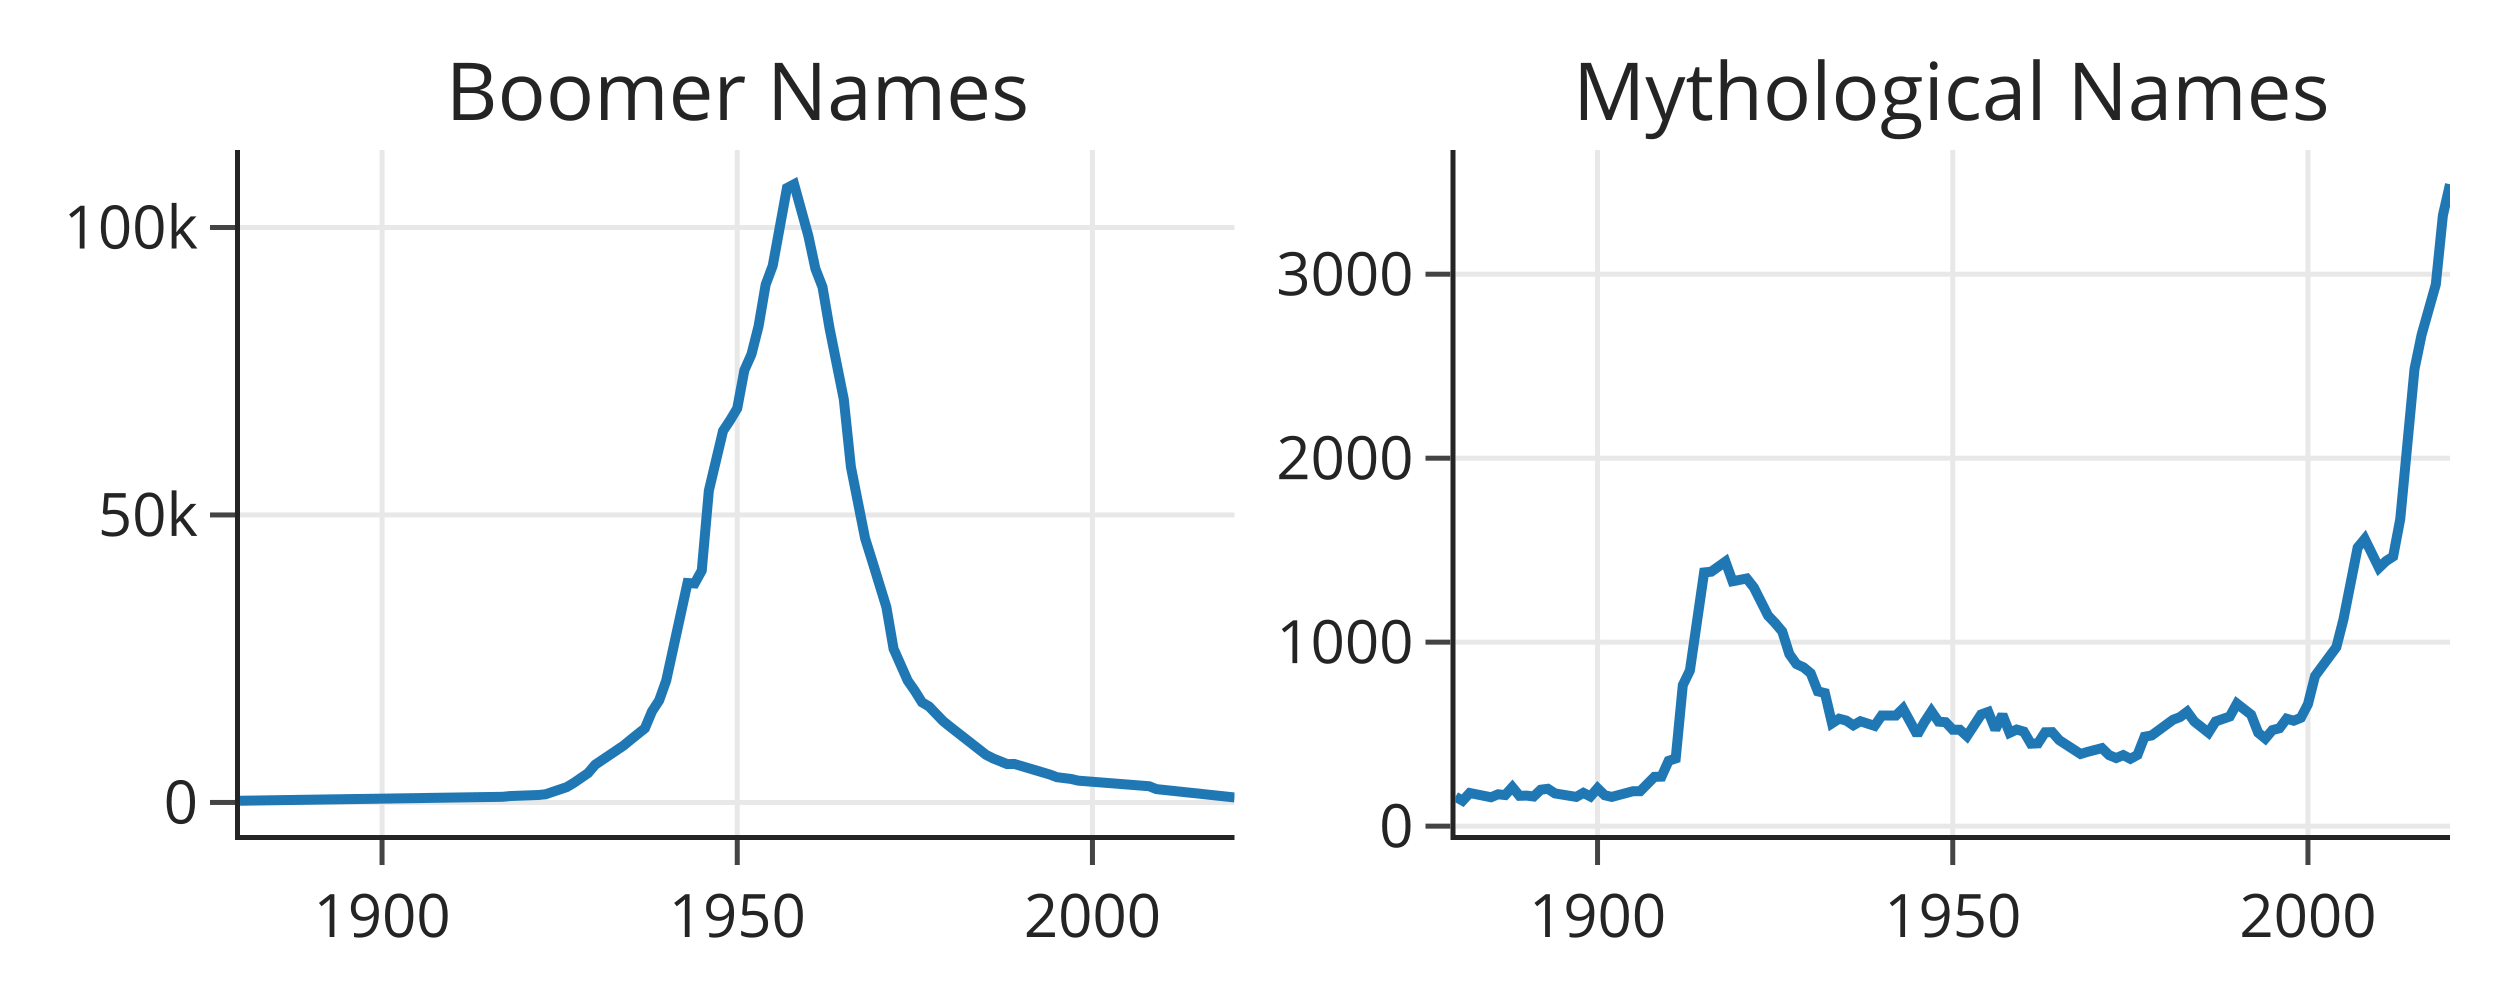
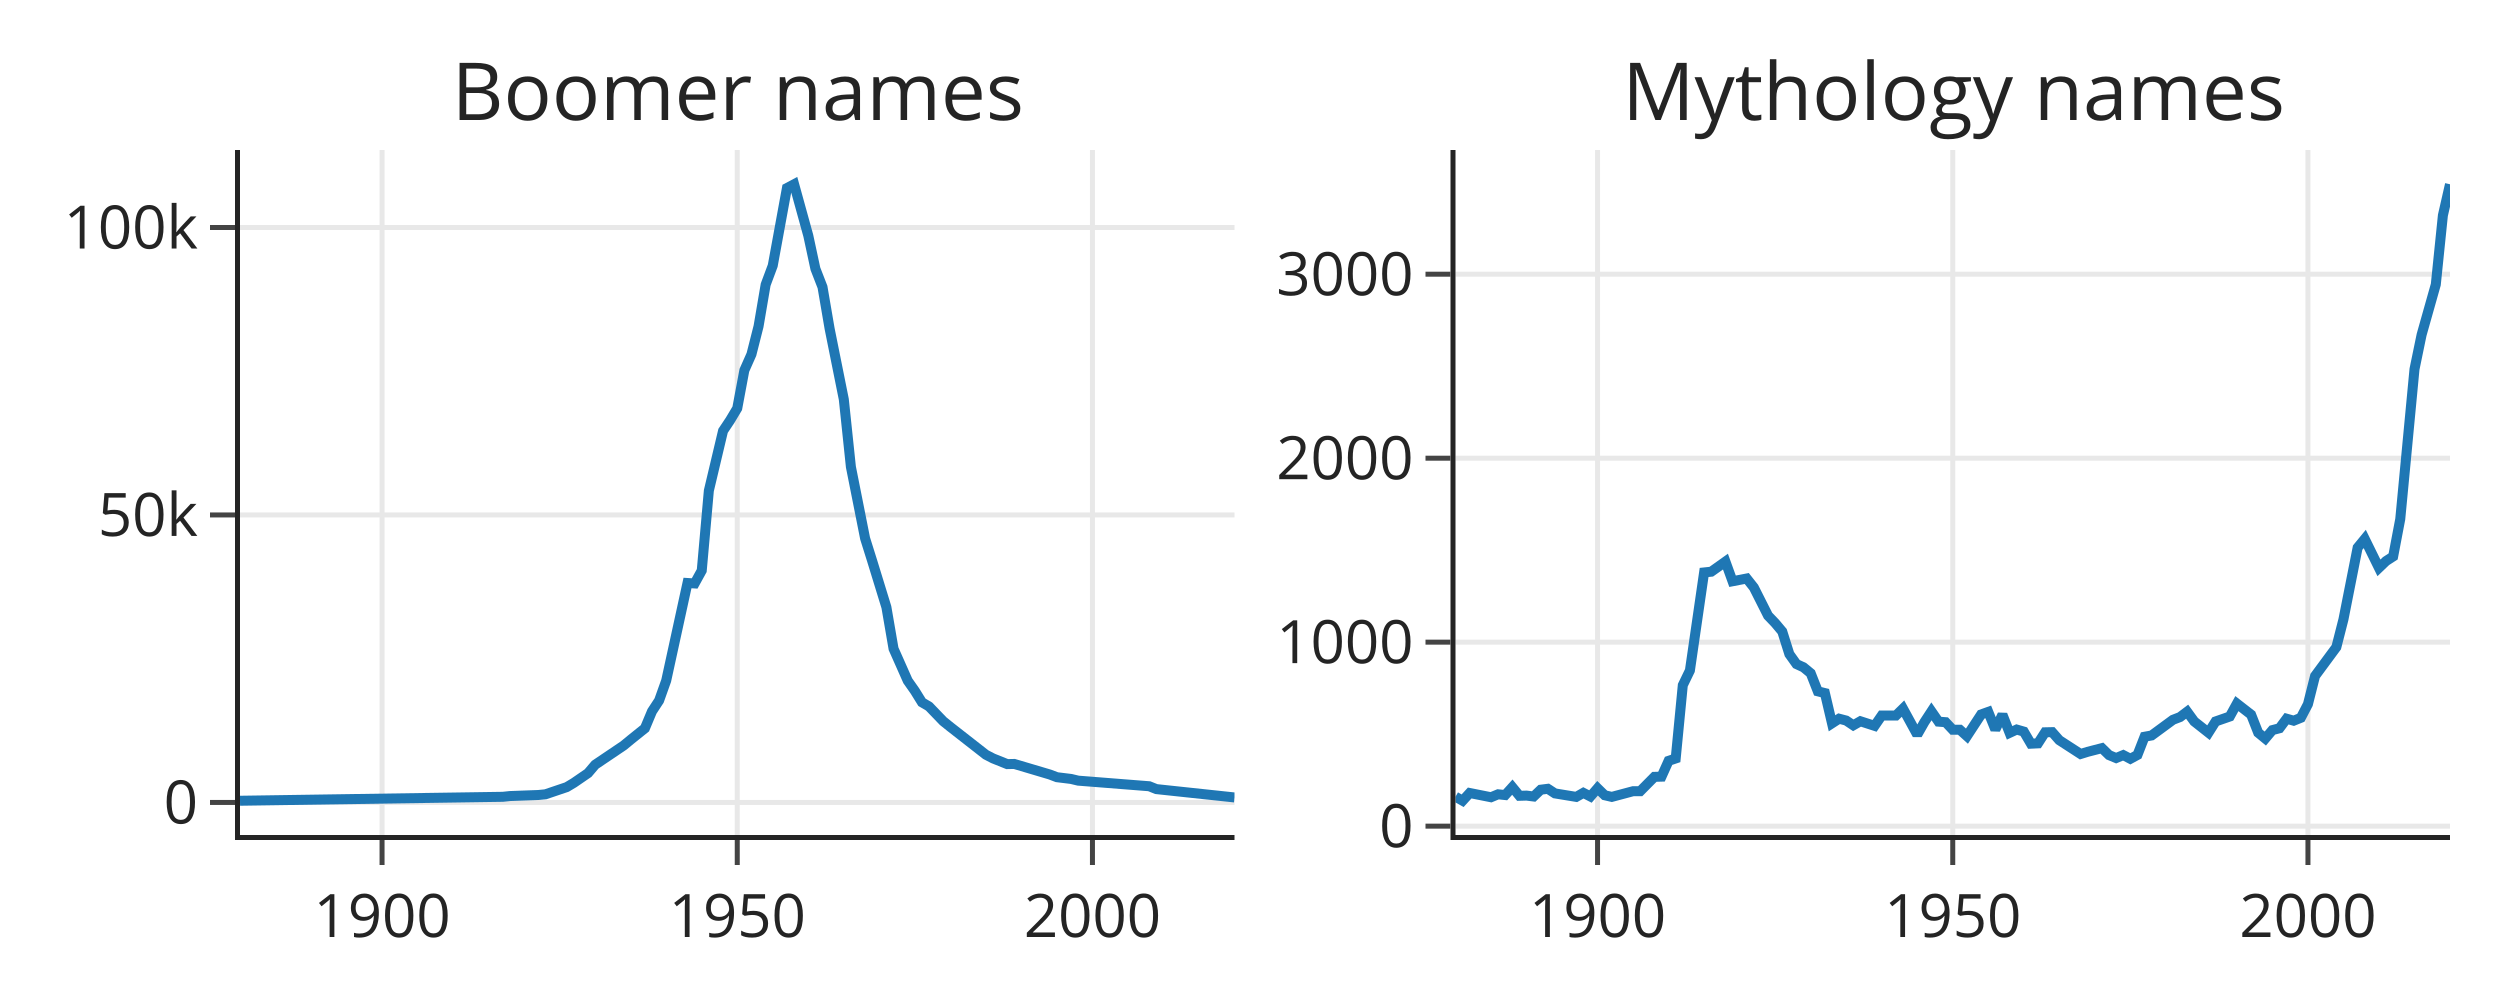
<svg xmlns="http://www.w3.org/2000/svg" class="main-svg" width="500" height="200" style="" viewBox="0 0 500 200">
  <rect x="0" y="0" width="500" height="200" style="fill: rgb(255, 255, 255); fill-opacity: 1;" />
-   <defs id="defs-a52900">
+   <defs id="defs-c25d11">
    <g class="clips">
-       <clipPath id="clipa52900xyplot" class="plotclip">
+       <clipPath id="clipc25d11xyplot" class="plotclip">
        <rect width="198.9" height="137" />
      </clipPath>
-       <clipPath id="clipa52900x2y2plot" class="plotclip">
+       <clipPath id="clipc25d11x2y2plot" class="plotclip">
        <rect width="198.9" height="137" />
      </clipPath>
-       <clipPath class="axesclip" id="clipa52900x">
+       <clipPath class="axesclip" id="clipc25d11x">
        <rect x="48" y="0" width="198.9" height="200" />
      </clipPath>
-       <clipPath class="axesclip" id="clipa52900y">
+       <clipPath class="axesclip" id="clipc25d11y">
        <rect x="0" y="30" width="500" height="137" />
      </clipPath>
-       <clipPath class="axesclip" id="clipa52900xy">
+       <clipPath class="axesclip" id="clipc25d11xy">
        <rect x="48" y="30" width="198.9" height="137" />
      </clipPath>
-       <clipPath class="axesclip" id="clipa52900y2">
+       <clipPath class="axesclip" id="clipc25d11y2">
        <rect x="0" y="30" width="500" height="137" />
      </clipPath>
-       <clipPath class="axesclip" id="clipa52900xy2">
+       <clipPath class="axesclip" id="clipc25d11xy2">
        <rect x="48" y="30" width="198.9" height="137" />
      </clipPath>
-       <clipPath class="axesclip" id="clipa52900x2">
+       <clipPath class="axesclip" id="clipc25d11x2">
        <rect x="291.1" y="0" width="198.9" height="200" />
      </clipPath>
-       <clipPath class="axesclip" id="clipa52900x2y">
+       <clipPath class="axesclip" id="clipc25d11x2y">
        <rect x="291.1" y="30" width="198.9" height="137" />
      </clipPath>
-       <clipPath class="axesclip" id="clipa52900x2y2">
+       <clipPath class="axesclip" id="clipc25d11x2y2">
        <rect x="291.1" y="30" width="198.9" height="137" />
      </clipPath>
    </g>
    <g class="gradients" />
    <g class="patterns" />
  </defs>
  <g class="bglayer" />
  <g class="layer-below">
    <g class="imagelayer" />
    <g class="shapelayer" />
  </g>
  <g class="cartesianlayer">
    <g class="subplot xy">
      <g class="layer-subplot">
        <g class="shapelayer" />
        <g class="imagelayer" />
      </g>
+       <g class="minor-gridlayer">
+         <g class="x" />
+         <g class="y" />
+       </g>
      <g class="gridlayer">
        <g class="x">
          <path class="xgrid crisp" transform="translate(76.41,0)" d="M0,30v137" style="stroke: rgb(232, 232, 232); stroke-opacity: 1; stroke-width: 1px;" />
          <path class="xgrid crisp" transform="translate(147.45,0)" d="M0,30v137" style="stroke: rgb(232, 232, 232); stroke-opacity: 1; stroke-width: 1px;" />
          <path class="xgrid crisp" transform="translate(218.49,0)" d="M0,30v137" style="stroke: rgb(232, 232, 232); stroke-opacity: 1; stroke-width: 1px;" />
        </g>
        <g class="y">
          <path class="ygrid crisp" transform="translate(0,160.49)" d="M48,0h198.9" style="stroke: rgb(232, 232, 232); stroke-opacity: 1; stroke-width: 1px;" />
          <path class="ygrid crisp" transform="translate(0,102.99)" d="M48,0h198.9" style="stroke: rgb(232, 232, 232); stroke-opacity: 1; stroke-width: 1px;" />
          <path class="ygrid crisp" transform="translate(0,45.5)" d="M48,0h198.9" style="stroke: rgb(232, 232, 232); stroke-opacity: 1; stroke-width: 1px;" />
        </g>
      </g>
      <g class="zerolinelayer" />
      <path class="xlines-below" />
      <path class="ylines-below" />
      <g class="overlines-below" />
      <g class="xaxislayer-below" />
      <g class="yaxislayer-below" />
      <g class="overaxes-below" />
-       <g class="plot" transform="translate(48,30)" clip-path="url(#clipa52900xyplot)">
+       <g class="plot" transform="translate(48,30)" clip-path="url(#clipc25d11xyplot)">
        <g class="scatterlayer mlayer">
-           <g class="trace scatter traceb07476" style="stroke-miterlimit: 2; opacity: 1;">
+           <g class="trace scatter trace01d25e" style="stroke-miterlimit: 2; opacity: 1;">
            <g class="fills" />
            <g class="errorbars" />
            <g class="lines">
-               <path class="js-line" d="M0,130.15L52.57,129.36L53.99,129.21L59.67,129L61.09,128.86L65.35,127.42L66.77,126.57L69.61,124.62L71.04,122.94L76.72,119.11L78.14,117.94L80.98,115.66L82.4,112.27L83.82,110.1L85.24,106.12L89.5,86.6L90.93,86.69L92.35,84.11L93.77,68.13L96.61,56.17L98.03,54.04L99.45,51.66L100.87,44.06L102.29,40.86L103.71,35.26L105.13,26.93L106.55,23.12L109.39,7.61L110.82,6.85L113.66,17.14L115.08,23.75L116.5,27.41L117.92,35.72L120.76,49.86L122.18,63.38L125.02,77.68L126.44,82.2L129.28,91.44L130.71,99.75L133.55,106.15L134.97,108.17L136.39,110.46L137.81,111.3L140.65,114.25L142.07,115.39L149.17,120.94L150.6,121.68L153.44,122.82L154.86,122.79L161.96,124.9L163.38,125.44L166.22,125.79L167.64,126.13L181.85,127.25L183.27,127.82L198.9,129.49" style="vector-effect: non-scaling-stroke; fill: none; stroke: rgb(31, 119, 180); stroke-opacity: 1; stroke-width: 2px; opacity: 1;" />
+               <path class="js-line" d="M0,130.15L52.57,129.36L53.99,129.21L59.67,129L61.09,128.86L65.35,127.42L66.77,126.57L69.61,124.62L71.04,122.94L76.72,119.11L78.14,117.94L80.98,115.66L82.4,112.27L83.82,110.1L85.24,106.12L89.5,86.6L90.93,86.69L92.35,84.11L93.77,68.13L96.61,56.17L98.03,54.04L99.45,51.66L100.87,44.06L102.29,40.86L103.71,35.26L105.13,26.93L106.55,23.12L109.39,7.61L110.82,6.85L113.66,17.14L115.08,23.75L116.5,27.41L117.92,35.72L120.76,49.86L122.18,63.38L125.02,77.68L126.44,82.2L129.28,91.44L130.71,99.75L133.55,106.15L134.97,108.17L136.39,110.46L137.81,111.3L140.65,114.25L142.07,115.39L149.17,120.94L150.6,121.68L153.44,122.82L154.86,122.79L161.96,124.9L163.38,125.44L166.22,125.79L167.64,126.13L181.85,127.25L183.27,127.82L198.9,129.49" style="vector-effect: none; fill: none; stroke: rgb(31, 119, 180); stroke-opacity: 1; stroke-width: 2px; opacity: 1;" />
            </g>
            <g class="points" />
            <g class="text" />
          </g>
        </g>
      </g>
      <g class="overplot" />
      <path class="xlines-above crisp" d="M47,167.5H246.9" style="fill: none; stroke-width: 1px; stroke: rgb(36, 36, 36); stroke-opacity: 1;" />
      <path class="ylines-above crisp" d="M47.5,30V167" style="fill: none; stroke-width: 1px; stroke: rgb(36, 36, 36); stroke-opacity: 1;" />
      <g class="overlines-above" />
      <g class="xaxislayer-above">
        <path class="xtick ticks crisp" d="M0,168v5" transform="translate(76.41,0)" style="stroke: rgb(68, 68, 68); stroke-opacity: 1; stroke-width: 1px;" />
        <path class="xtick ticks crisp" d="M0,168v5" transform="translate(147.45,0)" style="stroke: rgb(68, 68, 68); stroke-opacity: 1; stroke-width: 1px;" />
        <path class="xtick ticks crisp" d="M0,168v5" transform="translate(218.49,0)" style="stroke: rgb(68, 68, 68); stroke-opacity: 1; stroke-width: 1px;" />
        <g class="xtick">
          <text text-anchor="middle" x="0" y="187.4" transform="translate(76.41,0)" style="font-family: 'Open Sans', verdana, arial, sans-serif; font-size: 12px; fill: rgb(36, 36, 36); fill-opacity: 1; white-space: pre; opacity: 1;">1900</text>
        </g>
        <g class="xtick">
          <text text-anchor="middle" x="0" y="187.4" style="font-family: 'Open Sans', verdana, arial, sans-serif; font-size: 12px; fill: rgb(36, 36, 36); fill-opacity: 1; white-space: pre; opacity: 1;" transform="translate(147.45,0)">1950</text>
        </g>
        <g class="xtick">
          <text text-anchor="middle" x="0" y="187.4" style="font-family: 'Open Sans', verdana, arial, sans-serif; font-size: 12px; fill: rgb(36, 36, 36); fill-opacity: 1; white-space: pre; opacity: 1;" transform="translate(218.49,0)">2000</text>
        </g>
      </g>
      <g class="yaxislayer-above">
        <path class="ytick ticks crisp" d="M47,0h-5" transform="translate(0,160.49)" style="stroke: rgb(68, 68, 68); stroke-opacity: 1; stroke-width: 1px;" />
        <path class="ytick ticks crisp" d="M47,0h-5" transform="translate(0,102.99)" style="stroke: rgb(68, 68, 68); stroke-opacity: 1; stroke-width: 1px;" />
        <path class="ytick ticks crisp" d="M47,0h-5" transform="translate(0,45.5)" style="stroke: rgb(68, 68, 68); stroke-opacity: 1; stroke-width: 1px;" />
        <g class="ytick">
          <text text-anchor="end" x="39.6" y="4.2" transform="translate(0,160.49)" style="font-family: 'Open Sans', verdana, arial, sans-serif; font-size: 12px; fill: rgb(36, 36, 36); fill-opacity: 1; white-space: pre; opacity: 1;">0</text>
        </g>
        <g class="ytick">
          <text text-anchor="end" x="39.6" y="4.2" style="font-family: 'Open Sans', verdana, arial, sans-serif; font-size: 12px; fill: rgb(36, 36, 36); fill-opacity: 1; white-space: pre; opacity: 1;" transform="translate(0,102.99)">50k</text>
        </g>
        <g class="ytick">
          <text text-anchor="end" x="39.6" y="4.2" style="font-family: 'Open Sans', verdana, arial, sans-serif; font-size: 12px; fill: rgb(36, 36, 36); fill-opacity: 1; white-space: pre; opacity: 1;" transform="translate(0,45.5)">100k</text>
        </g>
      </g>
      <g class="overaxes-above" />
    </g>
    <g class="subplot x2y2">
      <g class="layer-subplot">
        <g class="shapelayer" />
        <g class="imagelayer" />
      </g>
+       <g class="minor-gridlayer">
+         <g class="x2" />
+         <g class="y2" />
+       </g>
      <g class="gridlayer">
        <g class="x2">
          <path class="x2grid crisp" transform="translate(319.51,0)" d="M0,30v137" style="stroke: rgb(232, 232, 232); stroke-opacity: 1; stroke-width: 1px;" />
          <path class="x2grid crisp" transform="translate(390.55,0)" d="M0,30v137" style="stroke: rgb(232, 232, 232); stroke-opacity: 1; stroke-width: 1px;" />
          <path class="x2grid crisp" transform="translate(461.59,0)" d="M0,30v137" style="stroke: rgb(232, 232, 232); stroke-opacity: 1; stroke-width: 1px;" />
        </g>
        <g class="y2">
          <path class="y2grid crisp" transform="translate(0,165.23)" d="M291.1,0h198.9" style="stroke: rgb(232, 232, 232); stroke-opacity: 1; stroke-width: 1px;" />
          <path class="y2grid crisp" transform="translate(0,128.43)" d="M291.1,0h198.9" style="stroke: rgb(232, 232, 232); stroke-opacity: 1; stroke-width: 1px;" />
          <path class="y2grid crisp" transform="translate(0,91.64)" d="M291.1,0h198.9" style="stroke: rgb(232, 232, 232); stroke-opacity: 1; stroke-width: 1px;" />
          <path class="y2grid crisp" transform="translate(0,54.84)" d="M291.1,0h198.9" style="stroke: rgb(232, 232, 232); stroke-opacity: 1; stroke-width: 1px;" />
        </g>
      </g>
      <g class="zerolinelayer" />
      <path class="xlines-below" />
      <path class="ylines-below" />
      <g class="overlines-below" />
      <g class="xaxislayer-below" />
      <g class="yaxislayer-below" />
      <g class="overaxes-below" />
-       <g class="plot" transform="translate(291.1,30)" clip-path="url(#clipa52900x2y2plot)">
+       <g class="plot" transform="translate(291.1,30)" clip-path="url(#clipc25d11x2y2plot)">
        <g class="scatterlayer mlayer">
-           <g class="trace scatter traced9e180" style="stroke-miterlimit: 2; opacity: 1;">
+           <g class="trace scatter traceefc283" style="stroke-miterlimit: 2; opacity: 1;">
            <g class="fills" />
            <g class="errorbars" />
            <g class="lines">
-               <path class="js-line" d="M0,129.34L1.42,130.15L2.84,128.6L7.1,129.45L8.52,128.86L9.94,129.01L11.37,127.43L12.79,129.16L14.21,129.12L15.63,129.3L17.05,127.94L18.47,127.76L19.89,128.68L24.15,129.38L25.57,128.57L26.99,129.3L28.41,127.65L29.84,129.05L31.26,129.38L35.52,128.24L36.94,128.24L39.78,125.37L41.2,125.33L42.62,122.17L44.04,121.69L45.46,107.04L46.88,104.1L49.72,84.49L51.15,84.34L53.99,82.32L55.41,86.25L58.25,85.7L59.67,87.5L62.51,93.13L63.93,94.61L65.35,96.3L66.77,100.82L68.19,102.81L69.61,103.47L71.04,104.65L72.46,108.26L73.88,108.62L75.3,114.66L76.72,113.74L78.14,114.11L79.56,115.06L80.98,114.25L83.82,115.17L85.24,113.11L88.08,113.11L89.5,111.72L92.35,116.94L93.77,114.44L95.19,112.27L96.61,114.33L98.03,114.44L99.45,115.95L100.87,115.95L102.29,117.23L105.13,112.89L106.55,112.38L107.97,115.91L109.39,112.93L110.82,116.57L112.24,115.91L113.66,116.32L115.08,118.74L116.5,118.67L117.92,116.46L119.34,116.43L120.76,118.04L125.02,120.8L126.44,120.36L129.28,119.63L130.71,121.02L132.13,121.61L133.55,121.02L134.97,121.76L136.39,120.99L137.81,117.35L139.23,117.09L143.49,113.96L144.91,113.41L146.33,112.34L147.75,114.29L150.6,116.54L152.02,114.29L154.86,113.3L156.28,110.72L159.12,112.93L160.54,116.54L161.96,117.71L163.38,116.02L164.8,115.65L166.22,113.74L167.64,114.14L169.07,113.56L170.49,110.83L171.91,105.2L176.17,99.43L177.59,93.87L180.43,79.52L181.85,77.79L184.69,83.57L186.11,82.21L187.53,81.29L188.95,73.82L191.8,43.83L193.22,36.95L196.06,26.9L197.48,13.07L198.9,6.85" style="vector-effect: non-scaling-stroke; fill: none; stroke: rgb(31, 119, 180); stroke-opacity: 1; stroke-width: 2px; opacity: 1;" />
+               <path class="js-line" d="M0,129.34L1.42,130.15L2.84,128.6L7.1,129.45L8.52,128.86L9.94,129.01L11.37,127.43L12.79,129.16L14.21,129.12L15.63,129.3L17.05,127.94L18.47,127.76L19.89,128.68L24.15,129.38L25.57,128.57L26.99,129.3L28.41,127.65L29.84,129.05L31.26,129.38L35.52,128.24L36.94,128.24L39.78,125.37L41.2,125.33L42.62,122.17L44.04,121.69L45.46,107.04L46.88,104.1L49.72,84.49L51.15,84.34L53.99,82.32L55.41,86.25L58.25,85.7L59.67,87.5L62.51,93.13L63.93,94.61L65.35,96.3L66.77,100.82L68.19,102.81L69.61,103.47L71.04,104.65L72.46,108.26L73.88,108.62L75.3,114.66L76.72,113.74L78.14,114.11L79.56,115.06L80.98,114.25L83.82,115.17L85.24,113.11L88.08,113.11L89.5,111.72L92.35,116.94L93.77,114.44L95.19,112.27L96.61,114.33L98.03,114.44L99.45,115.95L100.87,115.95L102.29,117.23L105.13,112.89L106.55,112.38L107.97,115.91L109.39,112.93L110.82,116.57L112.24,115.91L113.66,116.32L115.08,118.74L116.5,118.67L117.92,116.46L119.34,116.43L120.76,118.04L125.02,120.8L126.44,120.36L129.28,119.63L130.71,121.02L132.13,121.61L133.55,121.02L134.97,121.76L136.39,120.99L137.81,117.35L139.23,117.09L143.49,113.96L144.91,113.41L146.33,112.34L147.75,114.29L150.6,116.54L152.02,114.29L154.86,113.3L156.28,110.72L159.12,112.93L160.54,116.54L161.96,117.71L163.38,116.02L164.8,115.65L166.22,113.74L167.64,114.14L169.07,113.56L170.49,110.83L171.91,105.2L176.17,99.43L177.59,93.87L180.43,79.52L181.85,77.79L184.69,83.57L186.11,82.21L187.53,81.29L188.95,73.82L191.8,43.83L193.22,36.95L196.06,26.9L197.48,13.07L198.9,6.85" style="vector-effect: none; fill: none; stroke: rgb(31, 119, 180); stroke-opacity: 1; stroke-width: 2px; opacity: 1;" />
            </g>
            <g class="points" />
            <g class="text" />
          </g>
        </g>
      </g>
      <g class="overplot" />
      <path class="xlines-above crisp" d="M290.1,167.5H490" style="fill: none; stroke-width: 1px; stroke: rgb(36, 36, 36); stroke-opacity: 1;" />
      <path class="ylines-above crisp" d="M290.6,30V167" style="fill: none; stroke-width: 1px; stroke: rgb(36, 36, 36); stroke-opacity: 1;" />
      <g class="overlines-above" />
      <g class="xaxislayer-above">
        <path class="x2tick ticks crisp" d="M0,168v5" transform="translate(319.51,0)" style="stroke: rgb(68, 68, 68); stroke-opacity: 1; stroke-width: 1px;" />
        <path class="x2tick ticks crisp" d="M0,168v5" transform="translate(390.55,0)" style="stroke: rgb(68, 68, 68); stroke-opacity: 1; stroke-width: 1px;" />
        <path class="x2tick ticks crisp" d="M0,168v5" transform="translate(461.59,0)" style="stroke: rgb(68, 68, 68); stroke-opacity: 1; stroke-width: 1px;" />
        <g class="x2tick">
          <text text-anchor="middle" x="0" y="187.4" transform="translate(319.51,0)" style="font-family: 'Open Sans', verdana, arial, sans-serif; font-size: 12px; fill: rgb(36, 36, 36); fill-opacity: 1; white-space: pre; opacity: 1;">1900</text>
        </g>
        <g class="x2tick">
          <text text-anchor="middle" x="0" y="187.4" style="font-family: 'Open Sans', verdana, arial, sans-serif; font-size: 12px; fill: rgb(36, 36, 36); fill-opacity: 1; white-space: pre; opacity: 1;" transform="translate(390.55,0)">1950</text>
        </g>
        <g class="x2tick">
          <text text-anchor="middle" x="0" y="187.4" style="font-family: 'Open Sans', verdana, arial, sans-serif; font-size: 12px; fill: rgb(36, 36, 36); fill-opacity: 1; white-space: pre; opacity: 1;" transform="translate(461.59,0)">2000</text>
        </g>
      </g>
      <g class="yaxislayer-above">
        <path class="y2tick ticks crisp" d="M290.1,0h-5" transform="translate(0,165.23)" style="stroke: rgb(68, 68, 68); stroke-opacity: 1; stroke-width: 1px;" />
        <path class="y2tick ticks crisp" d="M290.1,0h-5" transform="translate(0,128.43)" style="stroke: rgb(68, 68, 68); stroke-opacity: 1; stroke-width: 1px;" />
        <path class="y2tick ticks crisp" d="M290.1,0h-5" transform="translate(0,91.64)" style="stroke: rgb(68, 68, 68); stroke-opacity: 1; stroke-width: 1px;" />
        <path class="y2tick ticks crisp" d="M290.1,0h-5" transform="translate(0,54.84)" style="stroke: rgb(68, 68, 68); stroke-opacity: 1; stroke-width: 1px;" />
        <g class="y2tick">
          <text text-anchor="end" x="282.7" y="4.2" transform="translate(0,165.23)" style="font-family: 'Open Sans', verdana, arial, sans-serif; font-size: 12px; fill: rgb(36, 36, 36); fill-opacity: 1; white-space: pre; opacity: 1;">0</text>
        </g>
        <g class="y2tick">
          <text text-anchor="end" x="282.7" y="4.2" style="font-family: 'Open Sans', verdana, arial, sans-serif; font-size: 12px; fill: rgb(36, 36, 36); fill-opacity: 1; white-space: pre; opacity: 1;" transform="translate(0,128.43)">1000</text>
        </g>
        <g class="y2tick">
          <text text-anchor="end" x="282.7" y="4.2" style="font-family: 'Open Sans', verdana, arial, sans-serif; font-size: 12px; fill: rgb(36, 36, 36); fill-opacity: 1; white-space: pre; opacity: 1;" transform="translate(0,91.64)">2000</text>
        </g>
        <g class="y2tick">
          <text text-anchor="end" x="282.7" y="4.2" style="font-family: 'Open Sans', verdana, arial, sans-serif; font-size: 12px; fill: rgb(36, 36, 36); fill-opacity: 1; white-space: pre; opacity: 1;" transform="translate(0,54.84)">3000</text>
        </g>
      </g>
      <g class="overaxes-above" />
    </g>
  </g>
  <g class="polarlayer" />
  <g class="smithlayer" />
  <g class="ternarylayer" />
  <g class="geolayer" />
  <g class="funnelarealayer" />
  <g class="pielayer" />
  <g class="iciclelayer" />
  <g class="treemaplayer" />
  <g class="sunburstlayer" />
  <g class="glimages" />
-   <defs id="topdefs-a52900">
+   <defs id="topdefs-c25d11">
    <g class="clips" />
  </defs>
  <g class="layer-above">
    <g class="imagelayer" />
    <g class="shapelayer" />
  </g>
  <g class="infolayer">
    <g class="g-gtitle" />
    <g class="g-xtitle" />
    <g class="g-x2title" />
    <g class="g-ytitle" />
    <g class="g-y2title" />
    <g class="annotation" data-index="0" style="opacity: 1;">
      <g class="annotation-text-g" transform="rotate(0,147.45,18)">
-         <g class="cursor-pointer" transform="translate(84,6)">
-           <rect class="bg" x="0.5" y="0.5" width="126" height="23" style="stroke-width: 1px; stroke: rgb(0, 0, 0); stroke-opacity: 0; fill: rgb(0, 0, 0); fill-opacity: 0;" />
-           <text class="annotation-text" text-anchor="middle" x="63.484" y="18" style="font-family: 'Open Sans', verdana, arial, sans-serif; font-size: 16px; fill: rgb(36, 36, 36); fill-opacity: 1; white-space: pre;">Boomer Names</text>
+         <g class="cursor-pointer" transform="translate(85,6)">
+           <rect class="bg" x="0.5" y="0.5" width="124" height="23" style="stroke-width: 1px; stroke: rgb(0, 0, 0); stroke-opacity: 0; fill: rgb(0, 0, 0); fill-opacity: 0;" />
+           <text class="annotation-text" text-anchor="middle" x="62.562" y="18" style="font-family: 'Open Sans', verdana, arial, sans-serif; font-size: 16px; fill: rgb(36, 36, 36); fill-opacity: 1; white-space: pre;">Boomer names</text>
        </g>
      </g>
    </g>
    <g class="annotation" data-index="1" style="opacity: 1;">
      <g class="annotation-text-g" transform="rotate(0,390.55,18)">
-         <g class="cursor-pointer" transform="translate(308,6)">
-           <rect class="bg" x="0.5" y="0.5" width="164" height="23" style="stroke-width: 1px; stroke: rgb(0, 0, 0); stroke-opacity: 0; fill: rgb(0, 0, 0); fill-opacity: 0;" />
-           <text class="annotation-text" text-anchor="middle" x="82.266" y="18" style="font-family: 'Open Sans', verdana, arial, sans-serif; font-size: 16px; fill: rgb(36, 36, 36); fill-opacity: 1; white-space: pre;">Mythological Names</text>
+         <g class="cursor-pointer" transform="translate(318,6)">
+           <rect class="bg" x="0.5" y="0.5" width="144" height="23" style="stroke-width: 1px; stroke: rgb(0, 0, 0); stroke-opacity: 0; fill: rgb(0, 0, 0); fill-opacity: 0;" />
+           <text class="annotation-text" text-anchor="middle" x="72.719" y="18" style="font-family: 'Open Sans', verdana, arial, sans-serif; font-size: 16px; fill: rgb(36, 36, 36); fill-opacity: 1; white-space: pre;">Mythology names</text>
        </g>
      </g>
    </g>
  </g>
</svg>
